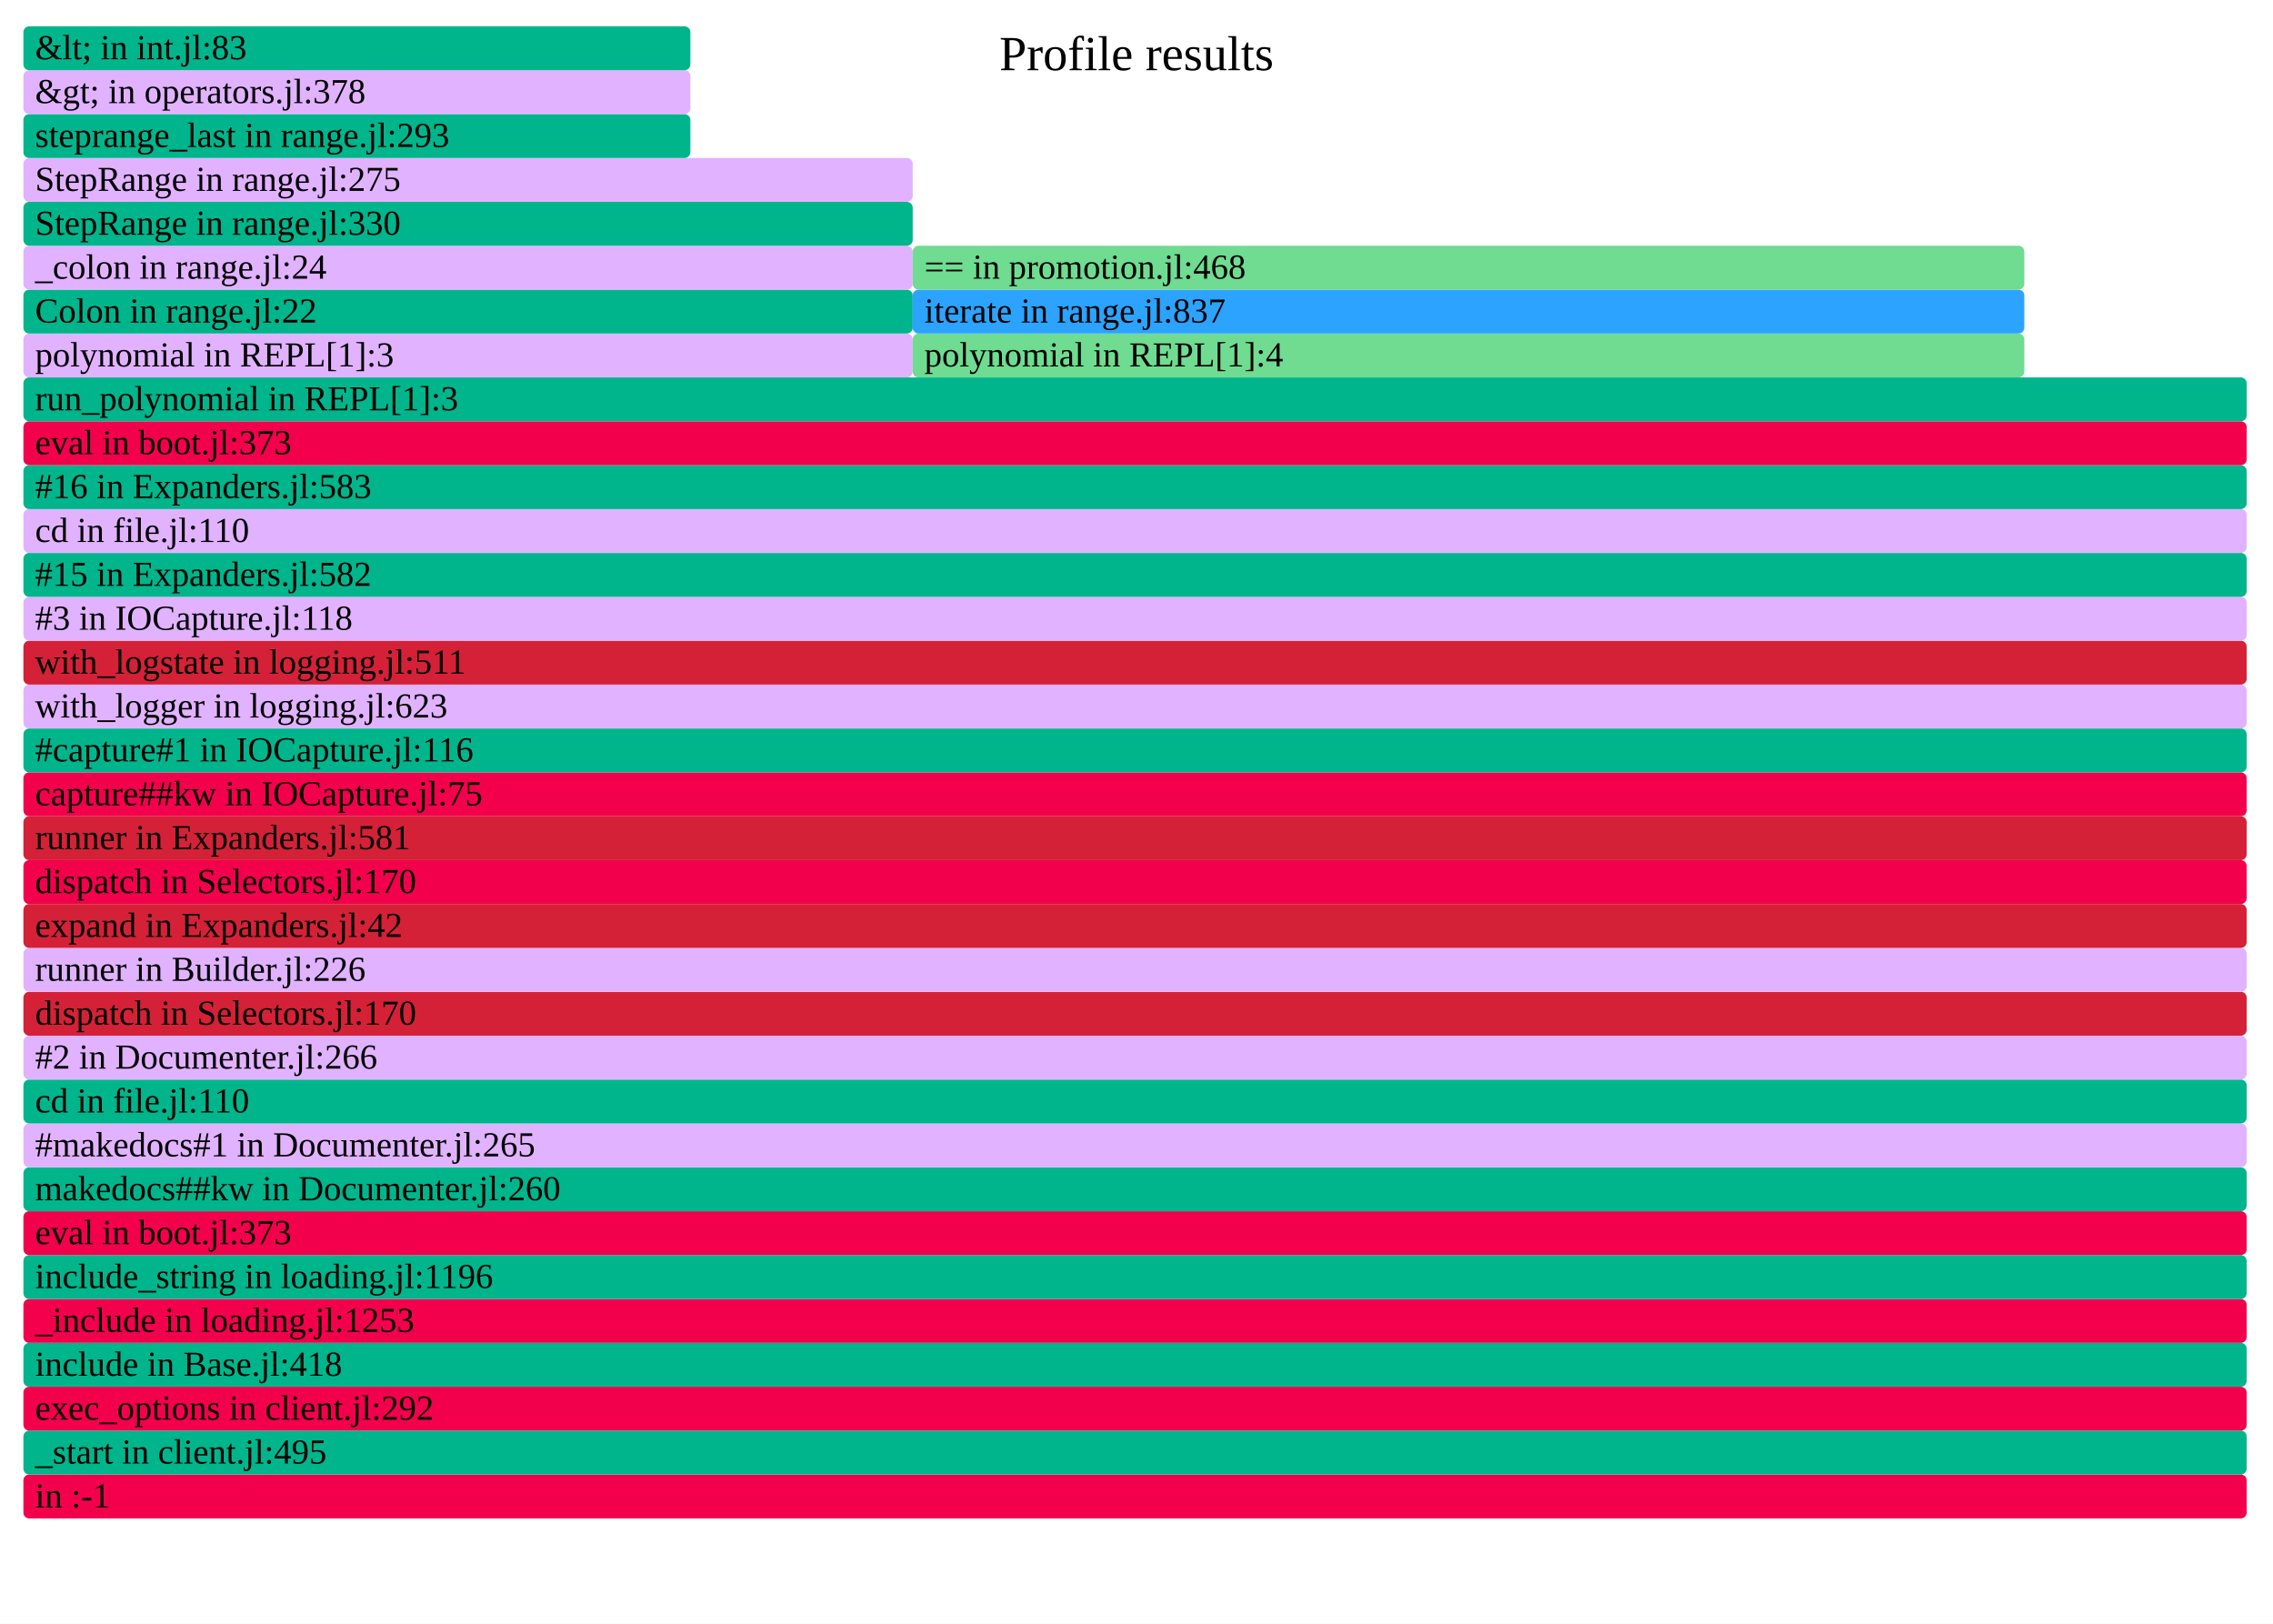
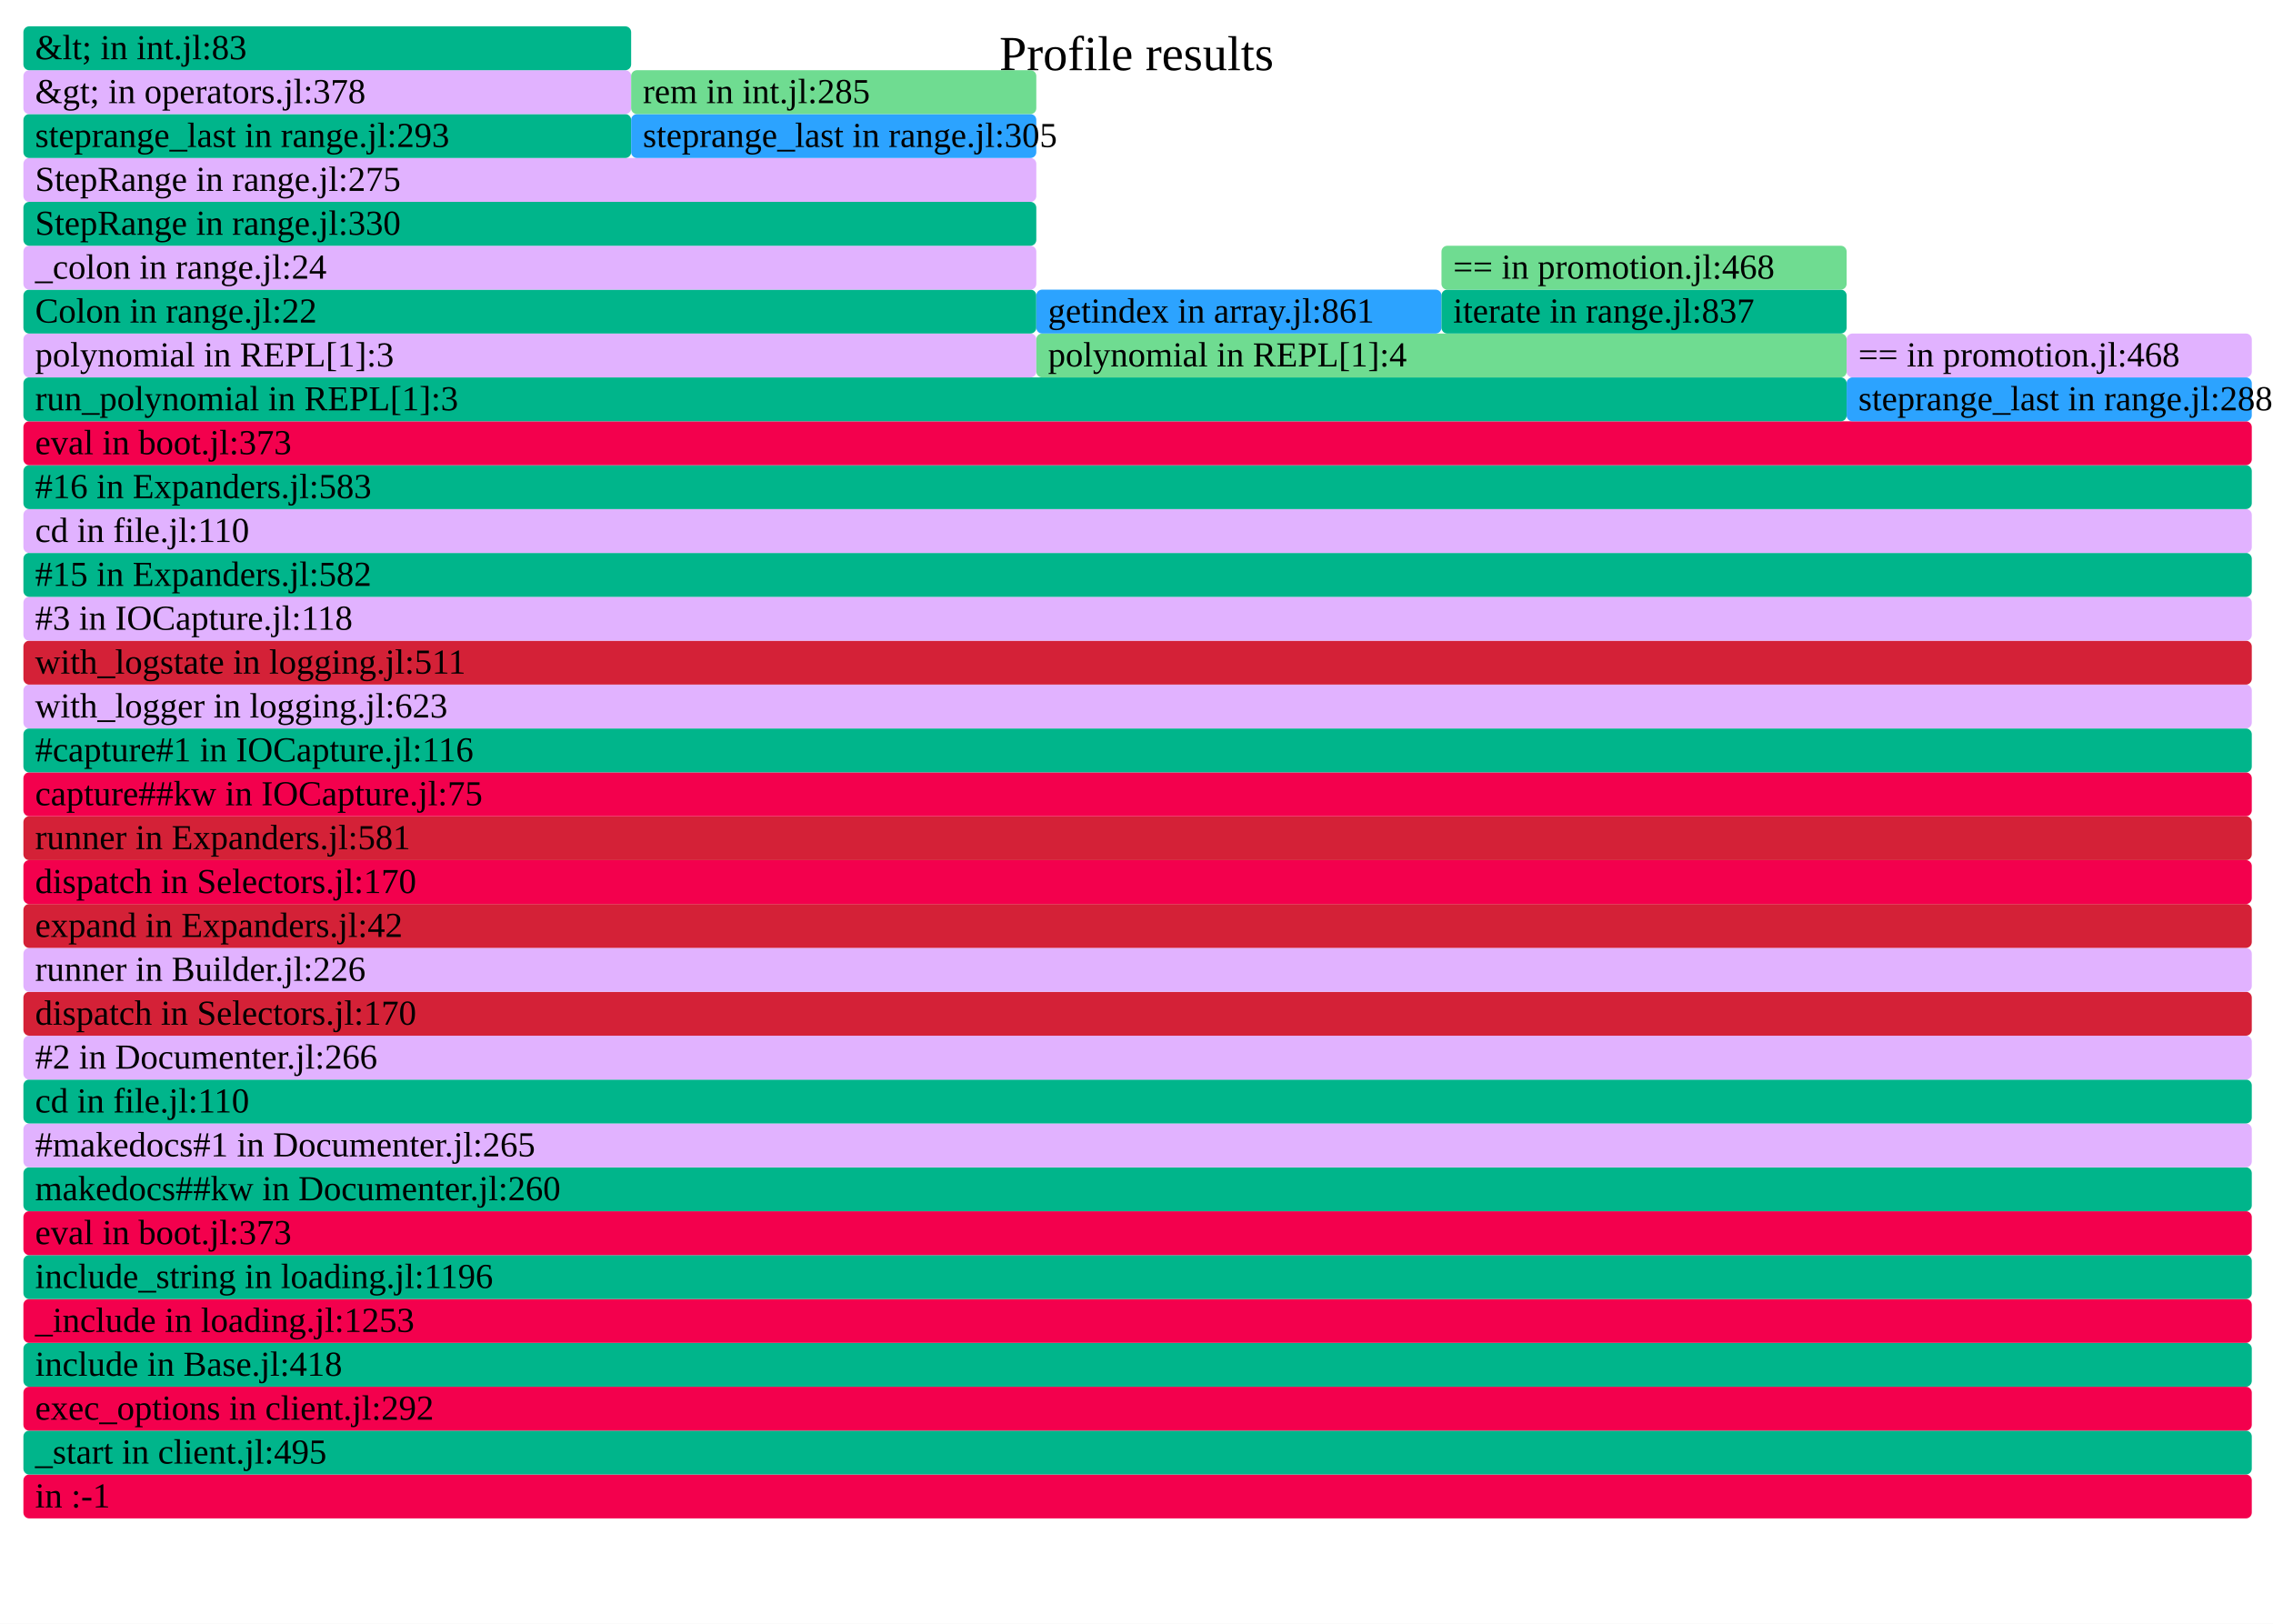
- <svg xmlns="http://www.w3.org/2000/svg" version="1.1" width="777" height="555" viewBox="0 0 777 555" id="fig-e7447b58e0424d95985a5632f2194221">
+ <svg xmlns="http://www.w3.org/2000/svg" version="1.1" width="777" height="555" viewBox="0 0 777 555" id="fig-5953d59a9c6f4598be6387d970449d3e">
  <defs>
-     <clipPath id="fig-e7447b58e0424d95985a5632f2194221-clip">
+     <clipPath id="fig-5953d59a9c6f4598be6387d970449d3e-clip">
      <rect x="0" y="0" width="777" height="555" />
    </clipPath>
  </defs>
  <style type="text/css">
-     #fig-e7447b58e0424d95985a5632f2194221 text {
+     #fig-5953d59a9c6f4598be6387d970449d3e text {
        pointer-events: none;
        font-family: inherit;
        font-size: 12px;
        fill: #000000;
    }
-     text#fig-e7447b58e0424d95985a5632f2194221-caption {
+     text#fig-5953d59a9c6f4598be6387d970449d3e-caption {
        font-size: 16.8px;
        fill: #000000;
        text-anchor: middle;
    }
-     #fig-e7447b58e0424d95985a5632f2194221-bg {
+     #fig-5953d59a9c6f4598be6387d970449d3e-bg {
        fill: #FFFFFF;
    }
-     #fig-e7447b58e0424d95985a5632f2194221-viewport rect, #fig-e7447b58e0424d95985a5632f2194221-viewport path {
+     #fig-5953d59a9c6f4598be6387d970449d3e-viewport rect, #fig-5953d59a9c6f4598be6387d970449d3e-viewport path {
        vector-effect: non-scaling-stroke;
        fill-opacity: 1;
    }
-     #fig-e7447b58e0424d95985a5632f2194221-viewport text {
+     #fig-5953d59a9c6f4598be6387d970449d3e-viewport text {
        stroke: #000000;
        stroke-width: 0;
        stroke-opacity: 0.35;
    }
-     #fig-e7447b58e0424d95985a5632f2194221-viewport rect:hover, #fig-e7447b58e0424d95985a5632f2194221-viewport path:hover {
+     #fig-5953d59a9c6f4598be6387d970449d3e-viewport rect:hover, #fig-5953d59a9c6f4598be6387d970449d3e-viewport path:hover {
        fill-opacity: 0.75;
        stroke: #000000;
        stroke-width: 0.5;
    }
-     #fig-e7447b58e0424d95985a5632f2194221-viewport + rect {
+     #fig-5953d59a9c6f4598be6387d970449d3e-viewport + rect {
        fill: #FFFFFF;
        opacity: 0.8;
    }
-     text#fig-e7447b58e0424d95985a5632f2194221-details{
+     text#fig-5953d59a9c6f4598be6387d970449d3e-details{
        fill: #000000;
    }
</style>
-   <g id="fig-e7447b58e0424d95985a5632f2194221-frame" clip-path="url(#fig-e7447b58e0424d95985a5632f2194221-clip)">
-     <rect id="fig-e7447b58e0424d95985a5632f2194221-bg" x="0" y="0" width="777" height="555" />
-     <text id="fig-e7447b58e0424d95985a5632f2194221-caption" x="388.5" y="24">Profile results</text>
-     <g id="fig-e7447b58e0424d95985a5632f2194221-viewport" transform="scale(1)">
-       <rect x="8" y="504" width="760" height="15" rx="2" fill="#F3004D" data-dinfo="" />
+   <g id="fig-5953d59a9c6f4598be6387d970449d3e-frame" clip-path="url(#fig-5953d59a9c6f4598be6387d970449d3e-clip)">
+     <rect id="fig-5953d59a9c6f4598be6387d970449d3e-bg" x="0" y="0" width="777" height="555" />
+     <text id="fig-5953d59a9c6f4598be6387d970449d3e-caption" x="388.5" y="24">Profile results</text>
+     <g id="fig-5953d59a9c6f4598be6387d970449d3e-viewport" transform="scale(1)">
+       <rect x="8" y="504" width="761.75" height="15" rx="2" fill="#F3004D" data-dinfo="" />
      <text x="8" dx="4" y="515.25"> in :-1</text>
-       <rect x="8" y="489" width="760" height="15" rx="2" fill="#00B58B" data-dinfo="./" />
+       <rect x="8" y="489" width="761.75" height="15" rx="2" fill="#00B58B" data-dinfo="./" />
      <text x="8" dx="4" y="500.25">_start in client.jl:495</text>
-       <rect x="8" y="474" width="760" height="15" rx="2" fill="#F3004D" data-dinfo="./" />
+       <rect x="8" y="474" width="761.75" height="15" rx="2" fill="#F3004D" data-dinfo="./" />
      <text x="8" dx="4" y="485.25">exec_options in client.jl:292</text>
-       <rect x="8" y="459" width="760" height="15" rx="2" fill="#00B58B" data-dinfo="./" />
+       <rect x="8" y="459" width="761.75" height="15" rx="2" fill="#00B58B" data-dinfo="./" />
      <text x="8" dx="4" y="470.25">include in Base.jl:418</text>
-       <rect x="8" y="444" width="760" height="15" rx="2" fill="#F3004D" data-dinfo="./" />
+       <rect x="8" y="444" width="761.75" height="15" rx="2" fill="#F3004D" data-dinfo="./" />
      <text x="8" dx="4" y="455.25">_include in loading.jl:1253</text>
-       <rect x="8" y="429" width="760" height="15" rx="2" fill="#00B58B" data-dinfo="./" />
+       <rect x="8" y="429" width="761.75" height="15" rx="2" fill="#00B58B" data-dinfo="./" />
      <text x="8" dx="4" y="440.25">include_string in loading.jl:1196</text>
-       <rect x="8" y="414" width="760" height="15" rx="2" fill="#F3004D" data-dinfo="./" />
+       <rect x="8" y="414" width="761.75" height="15" rx="2" fill="#F3004D" data-dinfo="./" />
      <text x="8" dx="4" y="425.25">eval in boot.jl:373</text>
-       <rect x="8" y="399" width="760" height="15" rx="2" fill="#00B58B" data-dinfo="/home/runner/.julia/packages/Documenter/qdbx6/src/" />
+       <rect x="8" y="399" width="761.75" height="15" rx="2" fill="#00B58B" data-dinfo="/home/runner/.julia/packages/Documenter/qdbx6/src/" />
      <text x="8" dx="4" y="410.25">makedocs##kw in Documenter.jl:260</text>
-       <rect x="8" y="384" width="760" height="15" rx="2" fill="#E1B2FF" data-dinfo="/home/runner/.julia/packages/Documenter/qdbx6/src/" />
+       <rect x="8" y="384" width="761.75" height="15" rx="2" fill="#E1B2FF" data-dinfo="/home/runner/.julia/packages/Documenter/qdbx6/src/" />
      <text x="8" dx="4" y="395.25">#makedocs#1 in Documenter.jl:265</text>
-       <rect x="8" y="369" width="760" height="15" rx="2" fill="#00B58B" data-dinfo="./" />
+       <rect x="8" y="369" width="761.75" height="15" rx="2" fill="#00B58B" data-dinfo="./" />
      <text x="8" dx="4" y="380.25">cd in file.jl:110</text>
-       <rect x="8" y="354" width="760" height="15" rx="2" fill="#E1B2FF" data-dinfo="/home/runner/.julia/packages/Documenter/qdbx6/src/" />
+       <rect x="8" y="354" width="761.75" height="15" rx="2" fill="#E1B2FF" data-dinfo="/home/runner/.julia/packages/Documenter/qdbx6/src/" />
      <text x="8" dx="4" y="365.25">#2 in Documenter.jl:266</text>
-       <rect x="8" y="339" width="760" height="15" rx="2" fill="#D42137" data-dinfo="/home/runner/.julia/packages/Documenter/qdbx6/src/Utilities/" />
+       <rect x="8" y="339" width="761.75" height="15" rx="2" fill="#D42137" data-dinfo="/home/runner/.julia/packages/Documenter/qdbx6/src/Utilities/" />
      <text x="8" dx="4" y="350.25">dispatch in Selectors.jl:170</text>
-       <rect x="8" y="324" width="760" height="15" rx="2" fill="#E1B2FF" data-dinfo="/home/runner/.julia/packages/Documenter/qdbx6/src/" />
+       <rect x="8" y="324" width="761.75" height="15" rx="2" fill="#E1B2FF" data-dinfo="/home/runner/.julia/packages/Documenter/qdbx6/src/" />
      <text x="8" dx="4" y="335.25">runner in Builder.jl:226</text>
-       <rect x="8" y="309" width="760" height="15" rx="2" fill="#D42137" data-dinfo="/home/runner/.julia/packages/Documenter/qdbx6/src/" />
+       <rect x="8" y="309" width="761.75" height="15" rx="2" fill="#D42137" data-dinfo="/home/runner/.julia/packages/Documenter/qdbx6/src/" />
      <text x="8" dx="4" y="320.25">expand in Expanders.jl:42</text>
-       <rect x="8" y="294" width="760" height="15" rx="2" fill="#F3004D" data-dinfo="/home/runner/.julia/packages/Documenter/qdbx6/src/Utilities/" />
+       <rect x="8" y="294" width="761.75" height="15" rx="2" fill="#F3004D" data-dinfo="/home/runner/.julia/packages/Documenter/qdbx6/src/Utilities/" />
      <text x="8" dx="4" y="305.25">dispatch in Selectors.jl:170</text>
-       <rect x="8" y="279" width="760" height="15" rx="2" fill="#D42137" data-dinfo="/home/runner/.julia/packages/Documenter/qdbx6/src/" />
+       <rect x="8" y="279" width="761.75" height="15" rx="2" fill="#D42137" data-dinfo="/home/runner/.julia/packages/Documenter/qdbx6/src/" />
      <text x="8" dx="4" y="290.25">runner in Expanders.jl:581</text>
-       <rect x="8" y="264" width="760" height="15" rx="2" fill="#F3004D" data-dinfo="/home/runner/.julia/packages/IOCapture/sXY71/src/" />
+       <rect x="8" y="264" width="761.75" height="15" rx="2" fill="#F3004D" data-dinfo="/home/runner/.julia/packages/IOCapture/sXY71/src/" />
      <text x="8" dx="4" y="275.25">capture##kw in IOCapture.jl:75</text>
-       <rect x="8" y="249" width="760" height="15" rx="2" fill="#00B58B" data-dinfo="/home/runner/.julia/packages/IOCapture/sXY71/src/" />
+       <rect x="8" y="249" width="761.75" height="15" rx="2" fill="#00B58B" data-dinfo="/home/runner/.julia/packages/IOCapture/sXY71/src/" />
      <text x="8" dx="4" y="260.25">#capture#1 in IOCapture.jl:116</text>
-       <rect x="8" y="234" width="760" height="15" rx="2" fill="#E1B2FF" data-dinfo="./" />
+       <rect x="8" y="234" width="761.75" height="15" rx="2" fill="#E1B2FF" data-dinfo="./" />
      <text x="8" dx="4" y="245.25">with_logger in logging.jl:623</text>
-       <rect x="8" y="219" width="760" height="15" rx="2" fill="#D42137" data-dinfo="./" />
+       <rect x="8" y="219" width="761.75" height="15" rx="2" fill="#D42137" data-dinfo="./" />
      <text x="8" dx="4" y="230.25">with_logstate in logging.jl:511</text>
-       <rect x="8" y="204" width="760" height="15" rx="2" fill="#E1B2FF" data-dinfo="/home/runner/.julia/packages/IOCapture/sXY71/src/" />
+       <rect x="8" y="204" width="761.75" height="15" rx="2" fill="#E1B2FF" data-dinfo="/home/runner/.julia/packages/IOCapture/sXY71/src/" />
      <text x="8" dx="4" y="215.25">#3 in IOCapture.jl:118</text>
-       <rect x="8" y="189" width="760" height="15" rx="2" fill="#00B58B" data-dinfo="/home/runner/.julia/packages/Documenter/qdbx6/src/" />
+       <rect x="8" y="189" width="761.75" height="15" rx="2" fill="#00B58B" data-dinfo="/home/runner/.julia/packages/Documenter/qdbx6/src/" />
      <text x="8" dx="4" y="200.25">#15 in Expanders.jl:582</text>
-       <rect x="8" y="174" width="760" height="15" rx="2" fill="#E1B2FF" data-dinfo="./" />
+       <rect x="8" y="174" width="761.75" height="15" rx="2" fill="#E1B2FF" data-dinfo="./" />
      <text x="8" dx="4" y="185.25">cd in file.jl:110</text>
-       <rect x="8" y="159" width="760" height="15" rx="2" fill="#00B58B" data-dinfo="/home/runner/.julia/packages/Documenter/qdbx6/src/" />
+       <rect x="8" y="159" width="761.75" height="15" rx="2" fill="#00B58B" data-dinfo="/home/runner/.julia/packages/Documenter/qdbx6/src/" />
      <text x="8" dx="4" y="170.25">#16 in Expanders.jl:583</text>
-       <rect x="8" y="144" width="760" height="15" rx="2" fill="#F3004D" data-dinfo="./" />
+       <rect x="8" y="144" width="761.75" height="15" rx="2" fill="#F3004D" data-dinfo="./" />
      <text x="8" dx="4" y="155.25">eval in boot.jl:373</text>
-       <rect x="8" y="129" width="760" height="15" rx="2" fill="#00B58B" data-dinfo="./" />
+       <rect x="8" y="129" width="623.25" height="15" rx="2" fill="#00B58B" data-dinfo="./" />
      <text x="8" dx="4" y="140.25">run_polynomial in REPL[1]:3</text>
-       <rect x="8" y="114" width="304" height="15" rx="2" fill="#E1B2FF" data-dinfo="./" />
+       <rect x="8" y="114" width="346.25" height="15" rx="2" fill="#E1B2FF" data-dinfo="./" />
      <text x="8" dx="4" y="125.25">polynomial in REPL[1]:3</text>
-       <rect x="8" y="99" width="304" height="15" rx="2" fill="#00B58B" data-dinfo="./" />
+       <rect x="8" y="99" width="346.25" height="15" rx="2" fill="#00B58B" data-dinfo="./" />
      <text x="8" dx="4" y="110.25">Colon in range.jl:22</text>
-       <rect x="8" y="84" width="304" height="15" rx="2" fill="#E1B2FF" data-dinfo="./" />
+       <rect x="8" y="84" width="346.25" height="15" rx="2" fill="#E1B2FF" data-dinfo="./" />
      <text x="8" dx="4" y="95.25">_colon in range.jl:24</text>
-       <rect x="8" y="69" width="304" height="15" rx="2" fill="#00B58B" data-dinfo="./" />
+       <rect x="8" y="69" width="346.25" height="15" rx="2" fill="#00B58B" data-dinfo="./" />
      <text x="8" dx="4" y="80.25">StepRange in range.jl:330</text>
-       <rect x="8" y="54" width="304" height="15" rx="2" fill="#E1B2FF" data-dinfo="./" />
+       <rect x="8" y="54" width="346.25" height="15" rx="2" fill="#E1B2FF" data-dinfo="./" />
      <text x="8" dx="4" y="65.25">StepRange in range.jl:275</text>
-       <rect x="8" y="39" width="228" height="15" rx="2" fill="#00B58B" data-dinfo="./" />
+       <rect x="8" y="39" width="207.75" height="15" rx="2" fill="#00B58B" data-dinfo="./" />
      <text x="8" dx="4" y="50.25">steprange_last in range.jl:293</text>
-       <rect x="8" y="24" width="228" height="15" rx="2" fill="#E1B2FF" data-dinfo="./" />
+       <rect x="8" y="24" width="207.75" height="15" rx="2" fill="#E1B2FF" data-dinfo="./" />
      <text x="8" dx="4" y="35.25">&amp;gt; in operators.jl:378</text>
-       <rect x="8" y="9" width="228" height="15" rx="2" fill="#00B58B" data-dinfo="./" />
+       <rect x="8" y="9" width="207.75" height="15" rx="2" fill="#00B58B" data-dinfo="./" />
      <text x="8" dx="4" y="20.25">&amp;lt; in int.jl:83</text>
-       <rect x="312" y="114" width="380" height="15" rx="2" fill="#6FDC91" data-dinfo="./" />
-       <text x="312" dx="4" y="125.25">polynomial in REPL[1]:4</text>
-       <rect x="312" y="99" width="380" height="15" rx="2" fill="#2CA3FF" data-dinfo="./" />
-       <text x="312" dx="4" y="110.25">iterate in range.jl:837</text>
-       <rect x="312" y="84" width="380" height="15" rx="2" fill="#6FDC91" data-dinfo="./" />
-       <text x="312" dx="4" y="95.25">== in promotion.jl:468</text>
+       <rect x="215.75" y="39" width="138.5" height="15" rx="2" fill="#2CA3FF" data-dinfo="./" />
+       <text x="215.75" dx="4" y="50.25">steprange_last in range.jl:305</text>
+       <rect x="215.75" y="24" width="138.5" height="15" rx="2" fill="#6FDC91" data-dinfo="./" />
+       <text x="215.75" dx="4" y="35.25">rem in int.jl:285</text>
+       <rect x="354.25" y="114" width="277" height="15" rx="2" fill="#6FDC91" data-dinfo="./" />
+       <text x="354.25" dx="4" y="125.25">polynomial in REPL[1]:4</text>
+       <rect x="354.25" y="99" width="138.5" height="15" rx="2" fill="#2CA3FF" data-dinfo="./" />
+       <text x="354.25" dx="4" y="110.25">getindex in array.jl:861</text>
+       <rect x="492.75" y="99" width="138.5" height="15" rx="2" fill="#00B58B" data-dinfo="./" />
+       <text x="492.75" dx="4" y="110.25">iterate in range.jl:837</text>
+       <rect x="492.75" y="84" width="138.5" height="15" rx="2" fill="#6FDC91" data-dinfo="./" />
+       <text x="492.75" dx="4" y="95.25">== in promotion.jl:468</text>
+       <rect x="631.25" y="129" width="138.5" height="15" rx="2" fill="#2CA3FF" data-dinfo="./" />
+       <text x="631.25" dx="4" y="140.25">steprange_last in range.jl:288</text>
+       <rect x="631.25" y="114" width="138.5" height="15" rx="2" fill="#E1B2FF" data-dinfo="./" />
+       <text x="631.25" dx="4" y="125.25">== in promotion.jl:468</text>
    </g>
  </g>
</svg>
